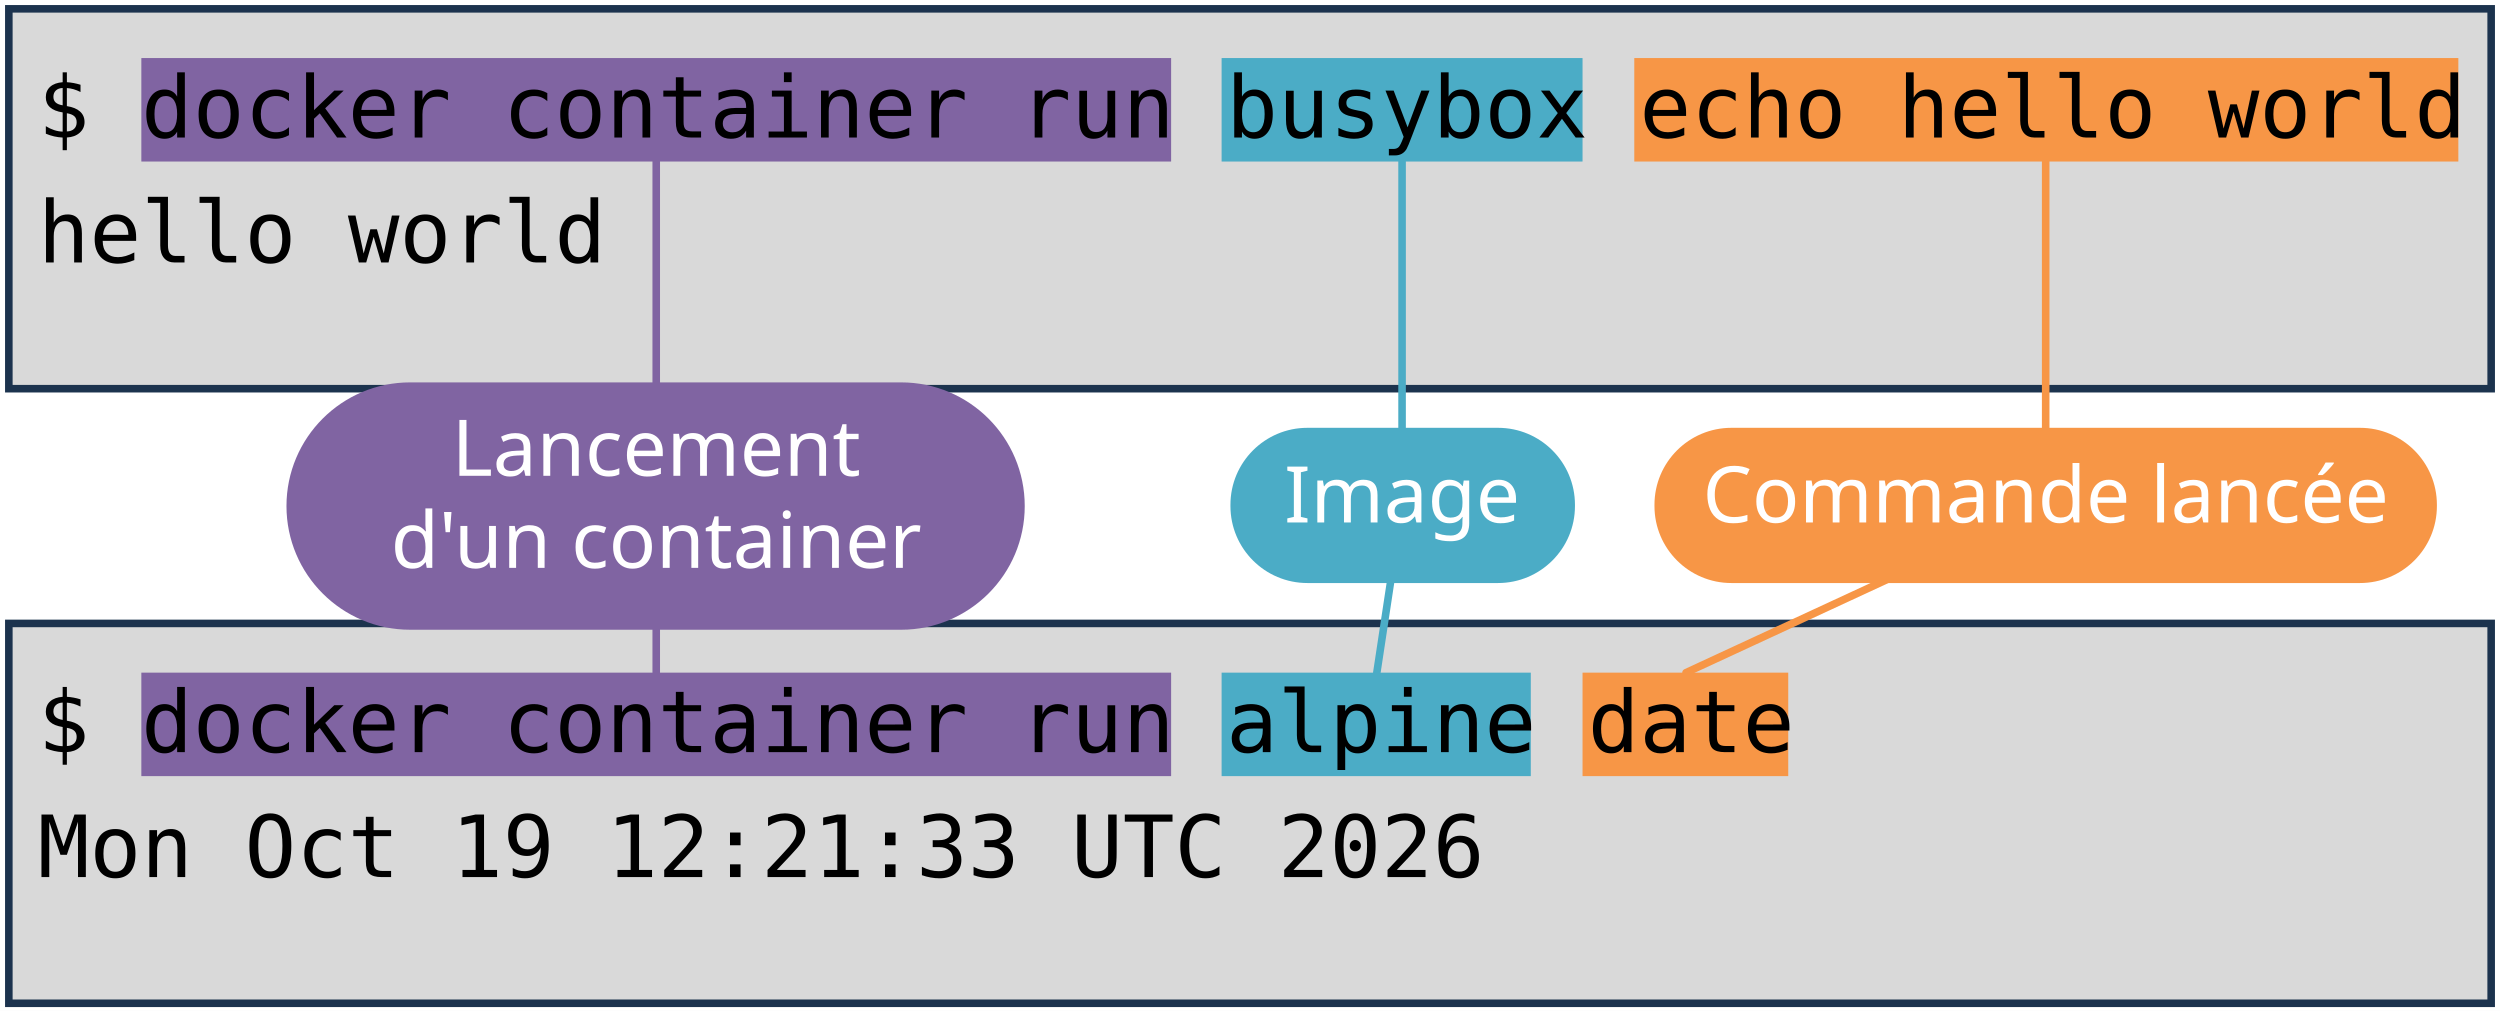
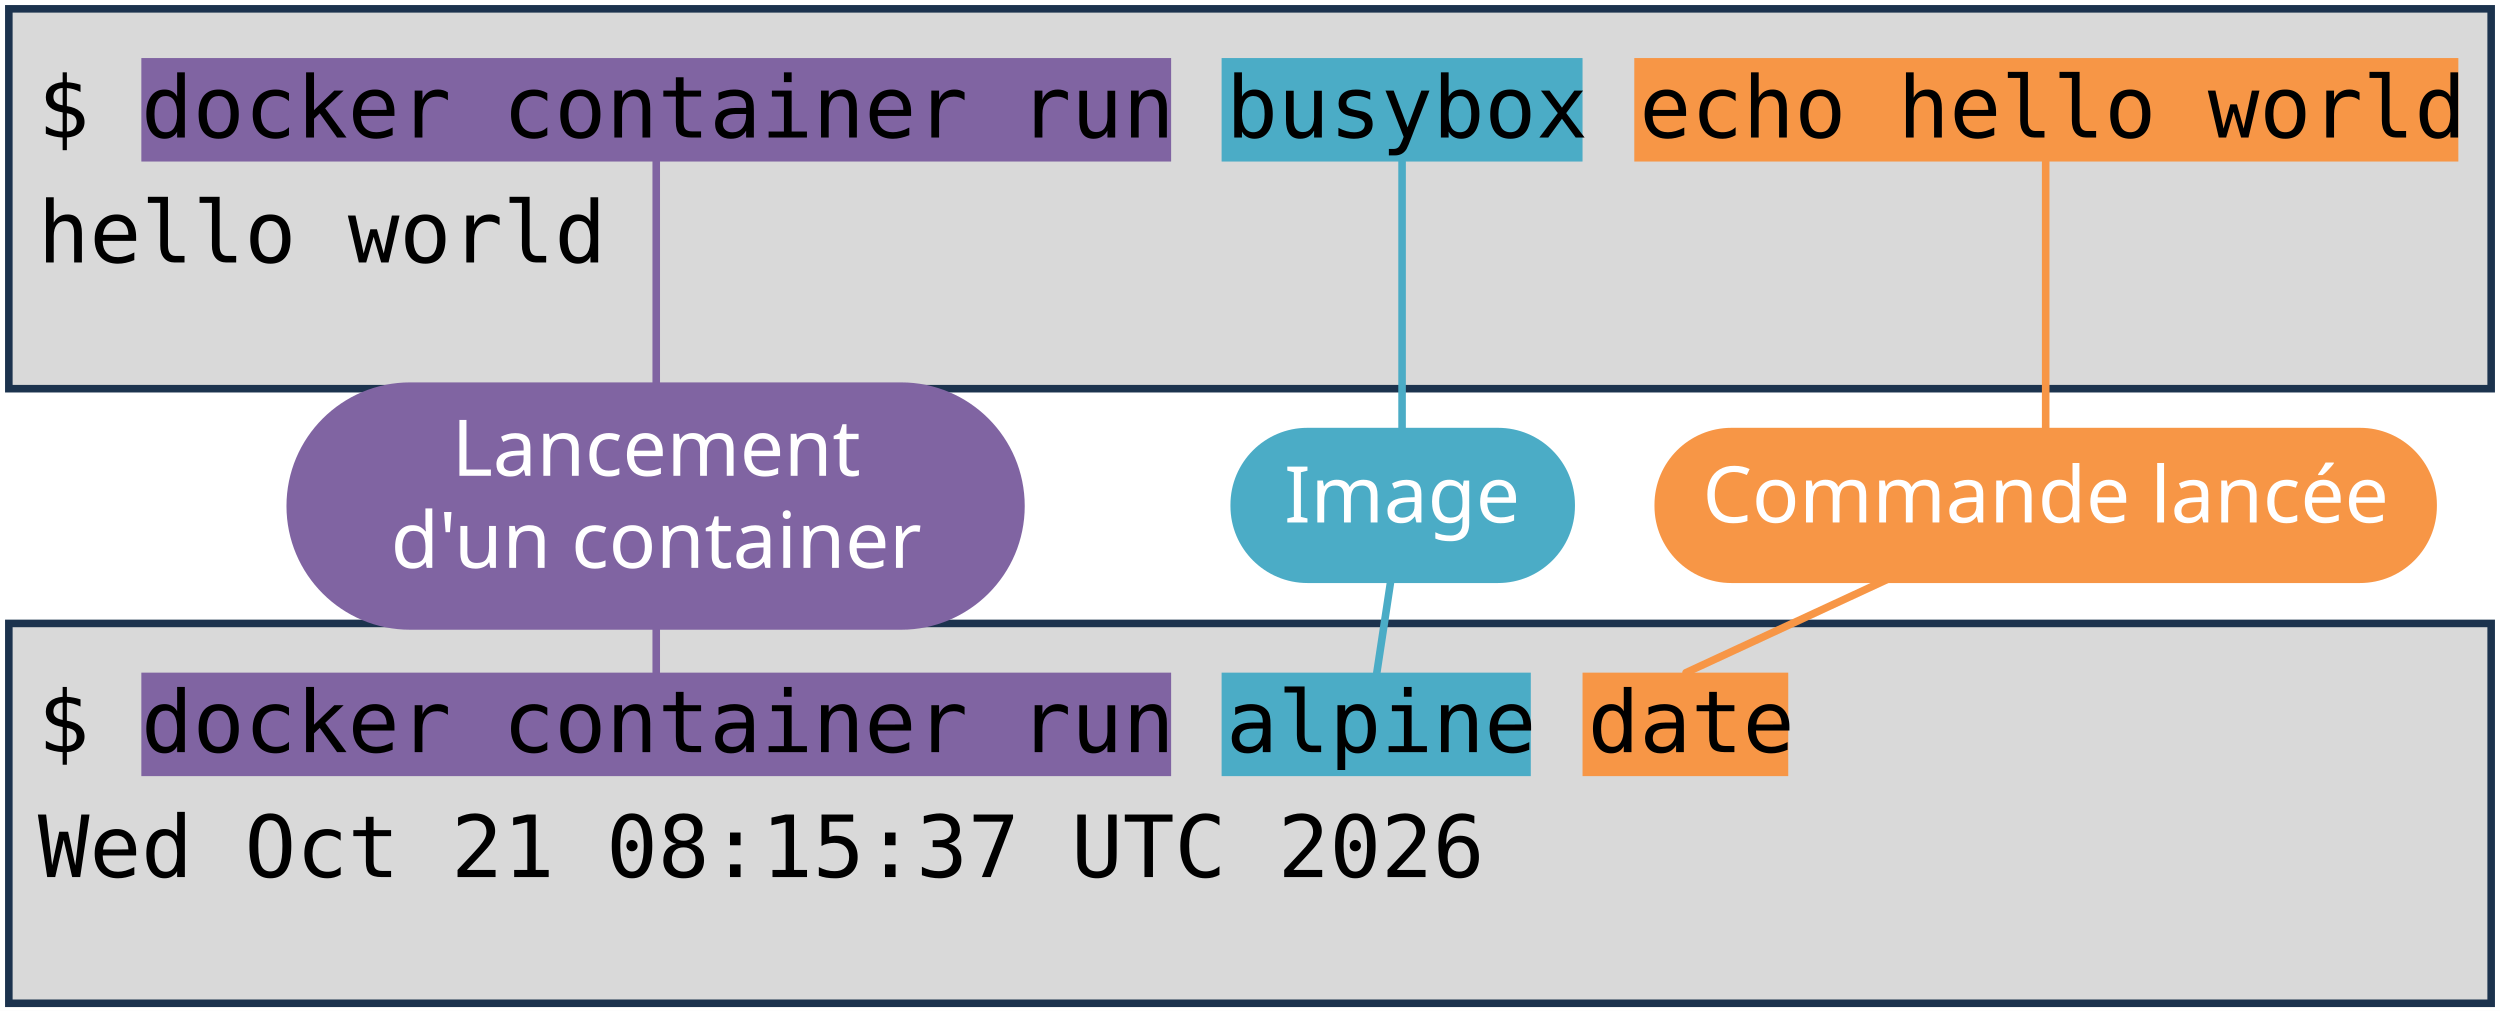
<svg xmlns="http://www.w3.org/2000/svg" viewBox="0 0 1981 801" width="1981" height="801" role="img" aria-label="Deux terminaux : docker container run busybox echo hello world, et docker container run alpine date. Annotations : lancement d'un container, image, commande lancée.">
  <style>
    .code { font-family: "DejaVu Sans Mono", Menlo, Consolas, monospace; font-size: 68px; fill: #000000; }
    .pill { font-family: "Trebuchet MS", "Century Gothic", Verdana, sans-serif; font-size: 62px; text-anchor: middle; }
  </style>
  <rect width="1981" height="801" fill="#FFFFFF" />
  <rect x="7" y="7" width="1967" height="301" fill="#D9D9D9" stroke="#1C334E" stroke-width="6" />
  <rect x="7" y="494" width="1967" height="301" fill="#D9D9D9" stroke="#1C334E" stroke-width="6" />
  <rect x="112" y="46" width="816" height="82" fill="#8064A2" />
  <rect x="112" y="533" width="816" height="82" fill="#8064A2" />
  <rect x="968" y="46" width="286" height="82" fill="#4BACC6" />
  <rect x="968" y="533" width="245" height="82" fill="#4BACC6" />
  <rect x="1295" y="46" width="653" height="82" fill="#F79646" />
  <rect x="1254" y="533" width="163" height="82" fill="#F79646" />
  <text x="30" y="109" class="code" xml:space="preserve">$ docker container run busybox echo hello world</text>
  <text x="30" y="208" class="code" xml:space="preserve">hello world</text>
  <text x="30" y="596" class="code" xml:space="preserve">$ docker container run alpine date</text>
-   <text x="30" y="695" class="code" xml:space="preserve">Mon Oct 19 12:21:33 UTC 2026</text>
+   <text x="30" y="695" class="code" xml:space="preserve">Wed Oct 21 08:15:37 UTC 2026</text>
  <path d="M 520 401 L 520 128" stroke="#8064A2" stroke-width="6" fill="none" stroke-linecap="round" />
  <path d="M 520 401 L 520 533" stroke="#8064A2" stroke-width="6" fill="none" stroke-linecap="round" />
  <rect x="227" y="303" width="585" height="196" rx="98" fill="#8064A2" />
  <text x="520" y="377" class="pill" fill="#FFFFFF">Lancement</text>
  <text x="520" y="450" class="pill" fill="#FFFFFF">d'un container</text>
  <path d="M 1111 401 L 1111 128" stroke="#4BACC6" stroke-width="6" fill="none" stroke-linecap="round" />
  <path d="M 1111 401 L 1091 533" stroke="#4BACC6" stroke-width="6" fill="none" stroke-linecap="round" />
  <rect x="975" y="339" width="273" height="123" rx="61" fill="#4BACC6" />
  <text x="1111" y="414" class="pill" fill="#FFFFFF">Image</text>
  <path d="M 1621 401 L 1621 128" stroke="#F79646" stroke-width="6" fill="none" stroke-linecap="round" />
  <path d="M 1621 401 L 1336 533" stroke="#F79646" stroke-width="6" fill="none" stroke-linecap="round" />
  <rect x="1311" y="339" width="620" height="123" rx="61" fill="#F79646" />
  <text x="1621" y="414" class="pill" fill="#FFFFFF">Commande lancée</text>
</svg>
